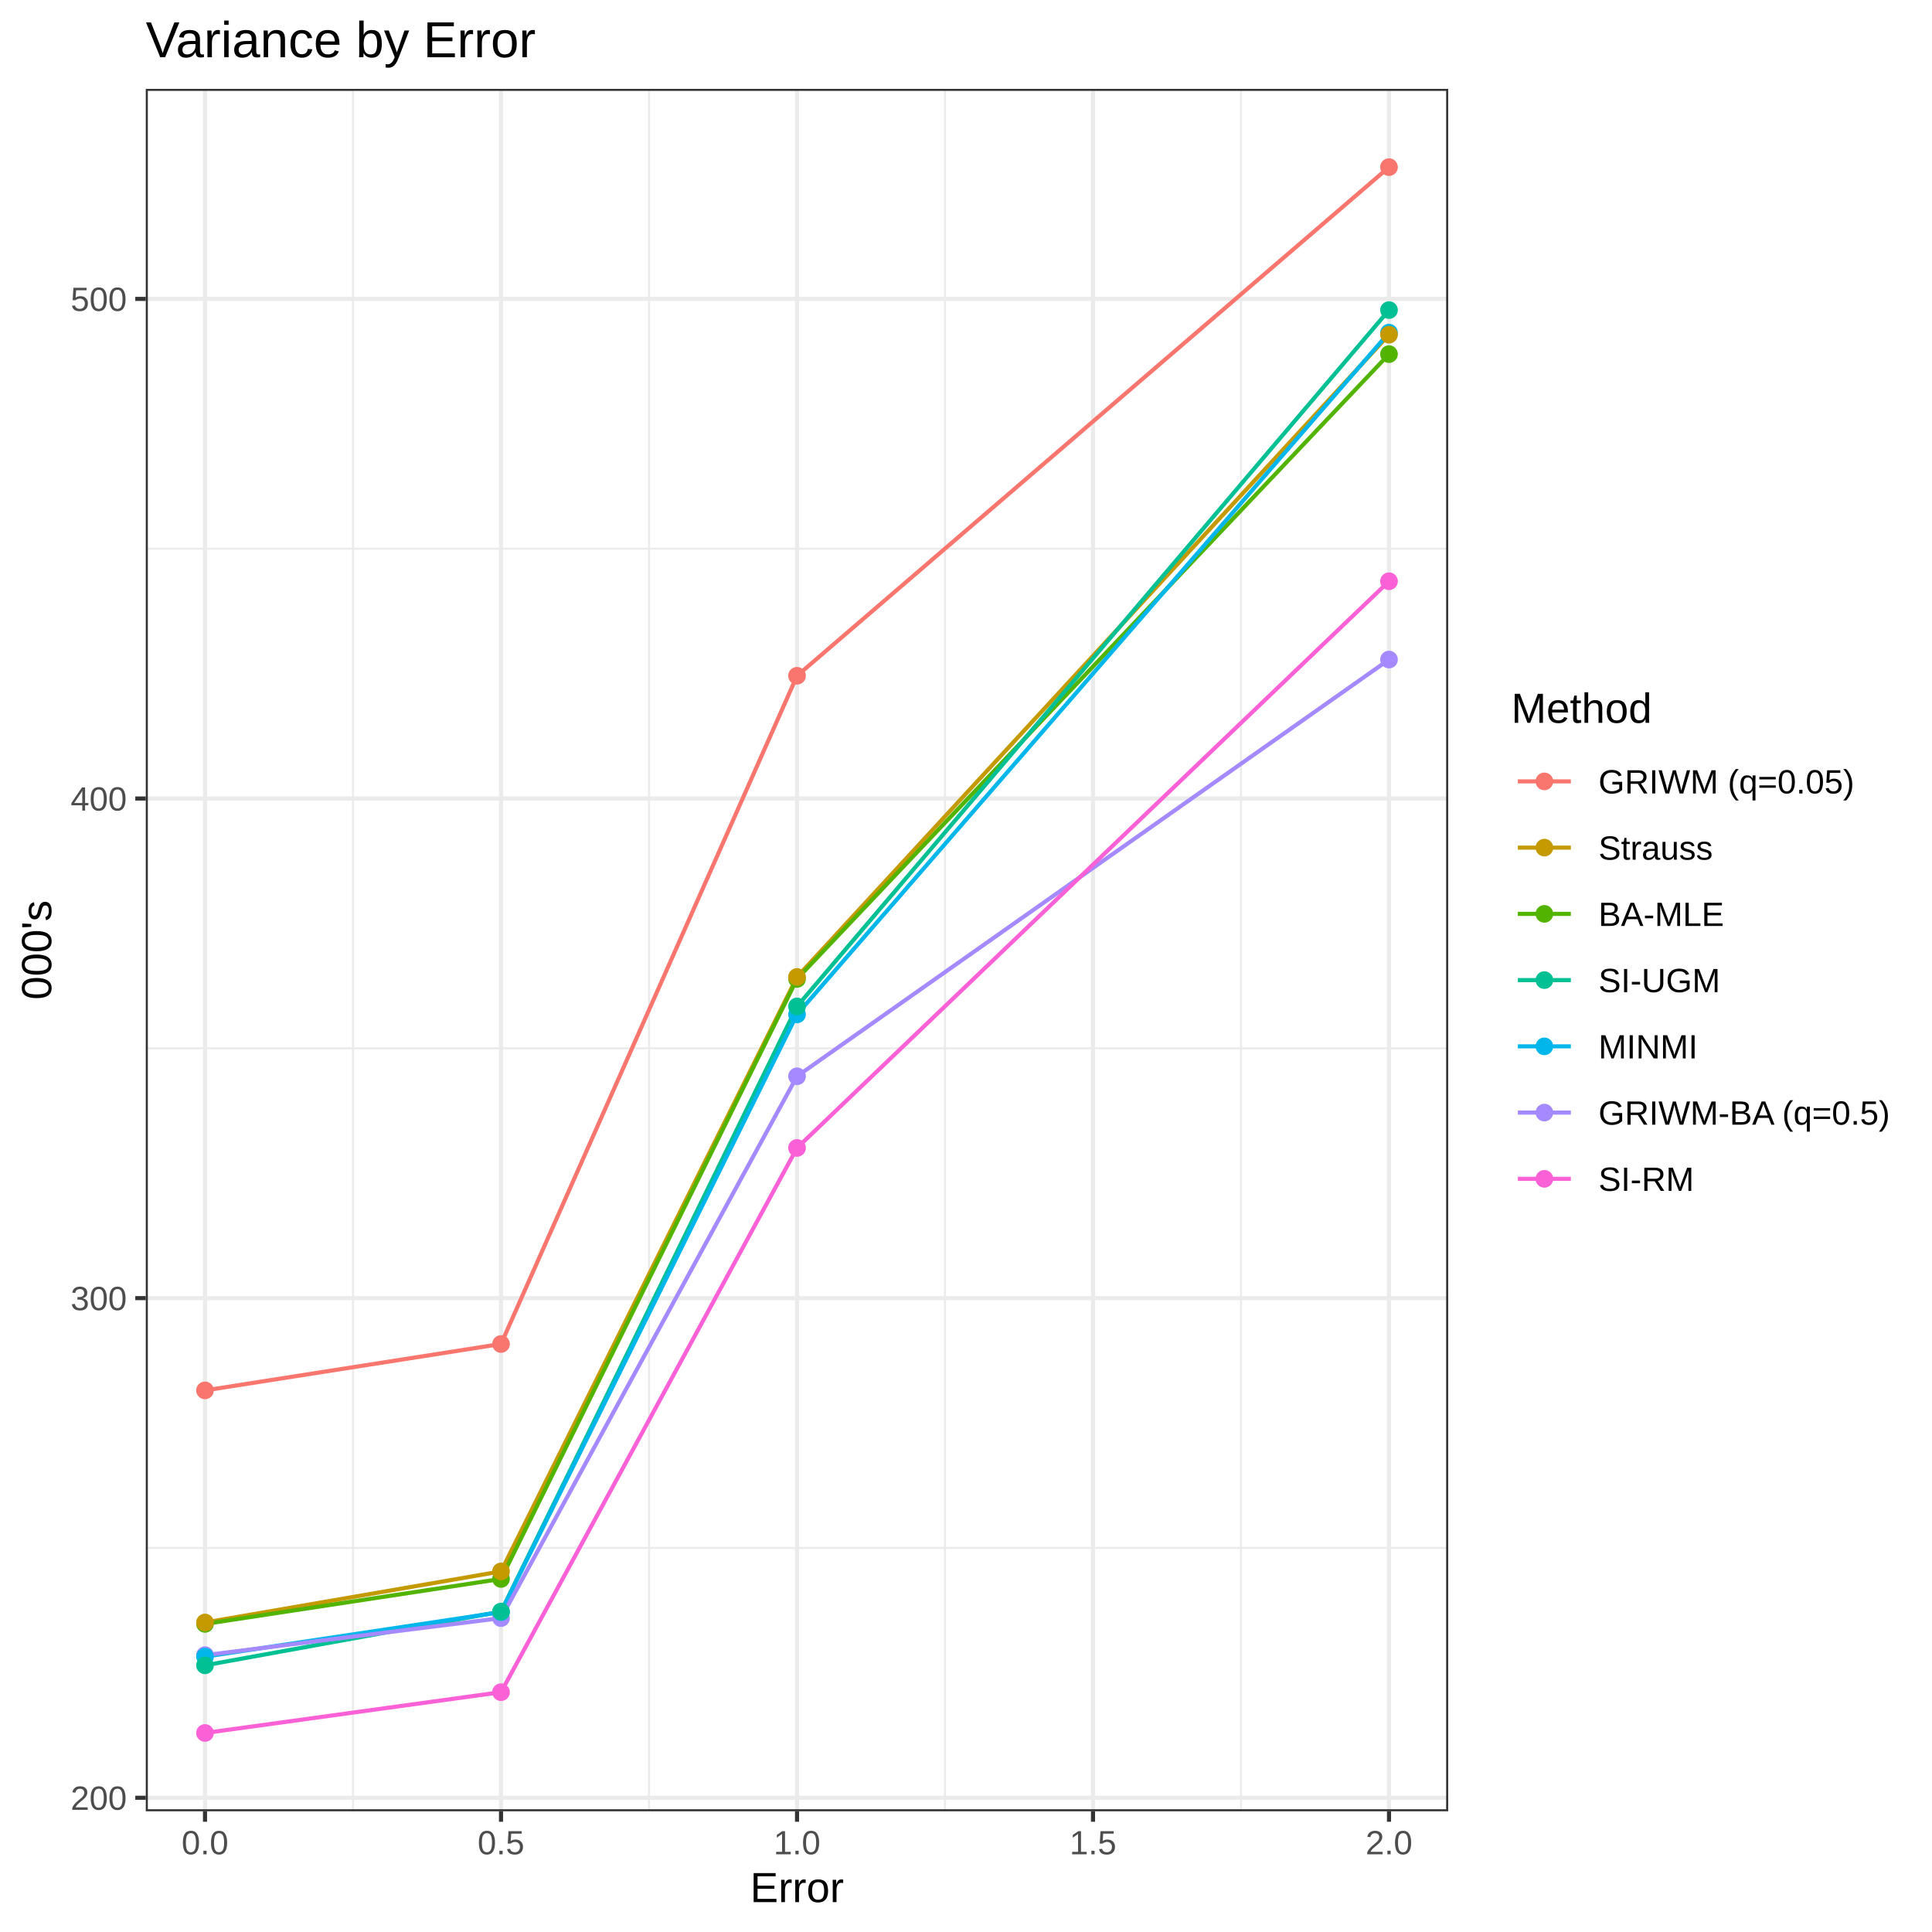
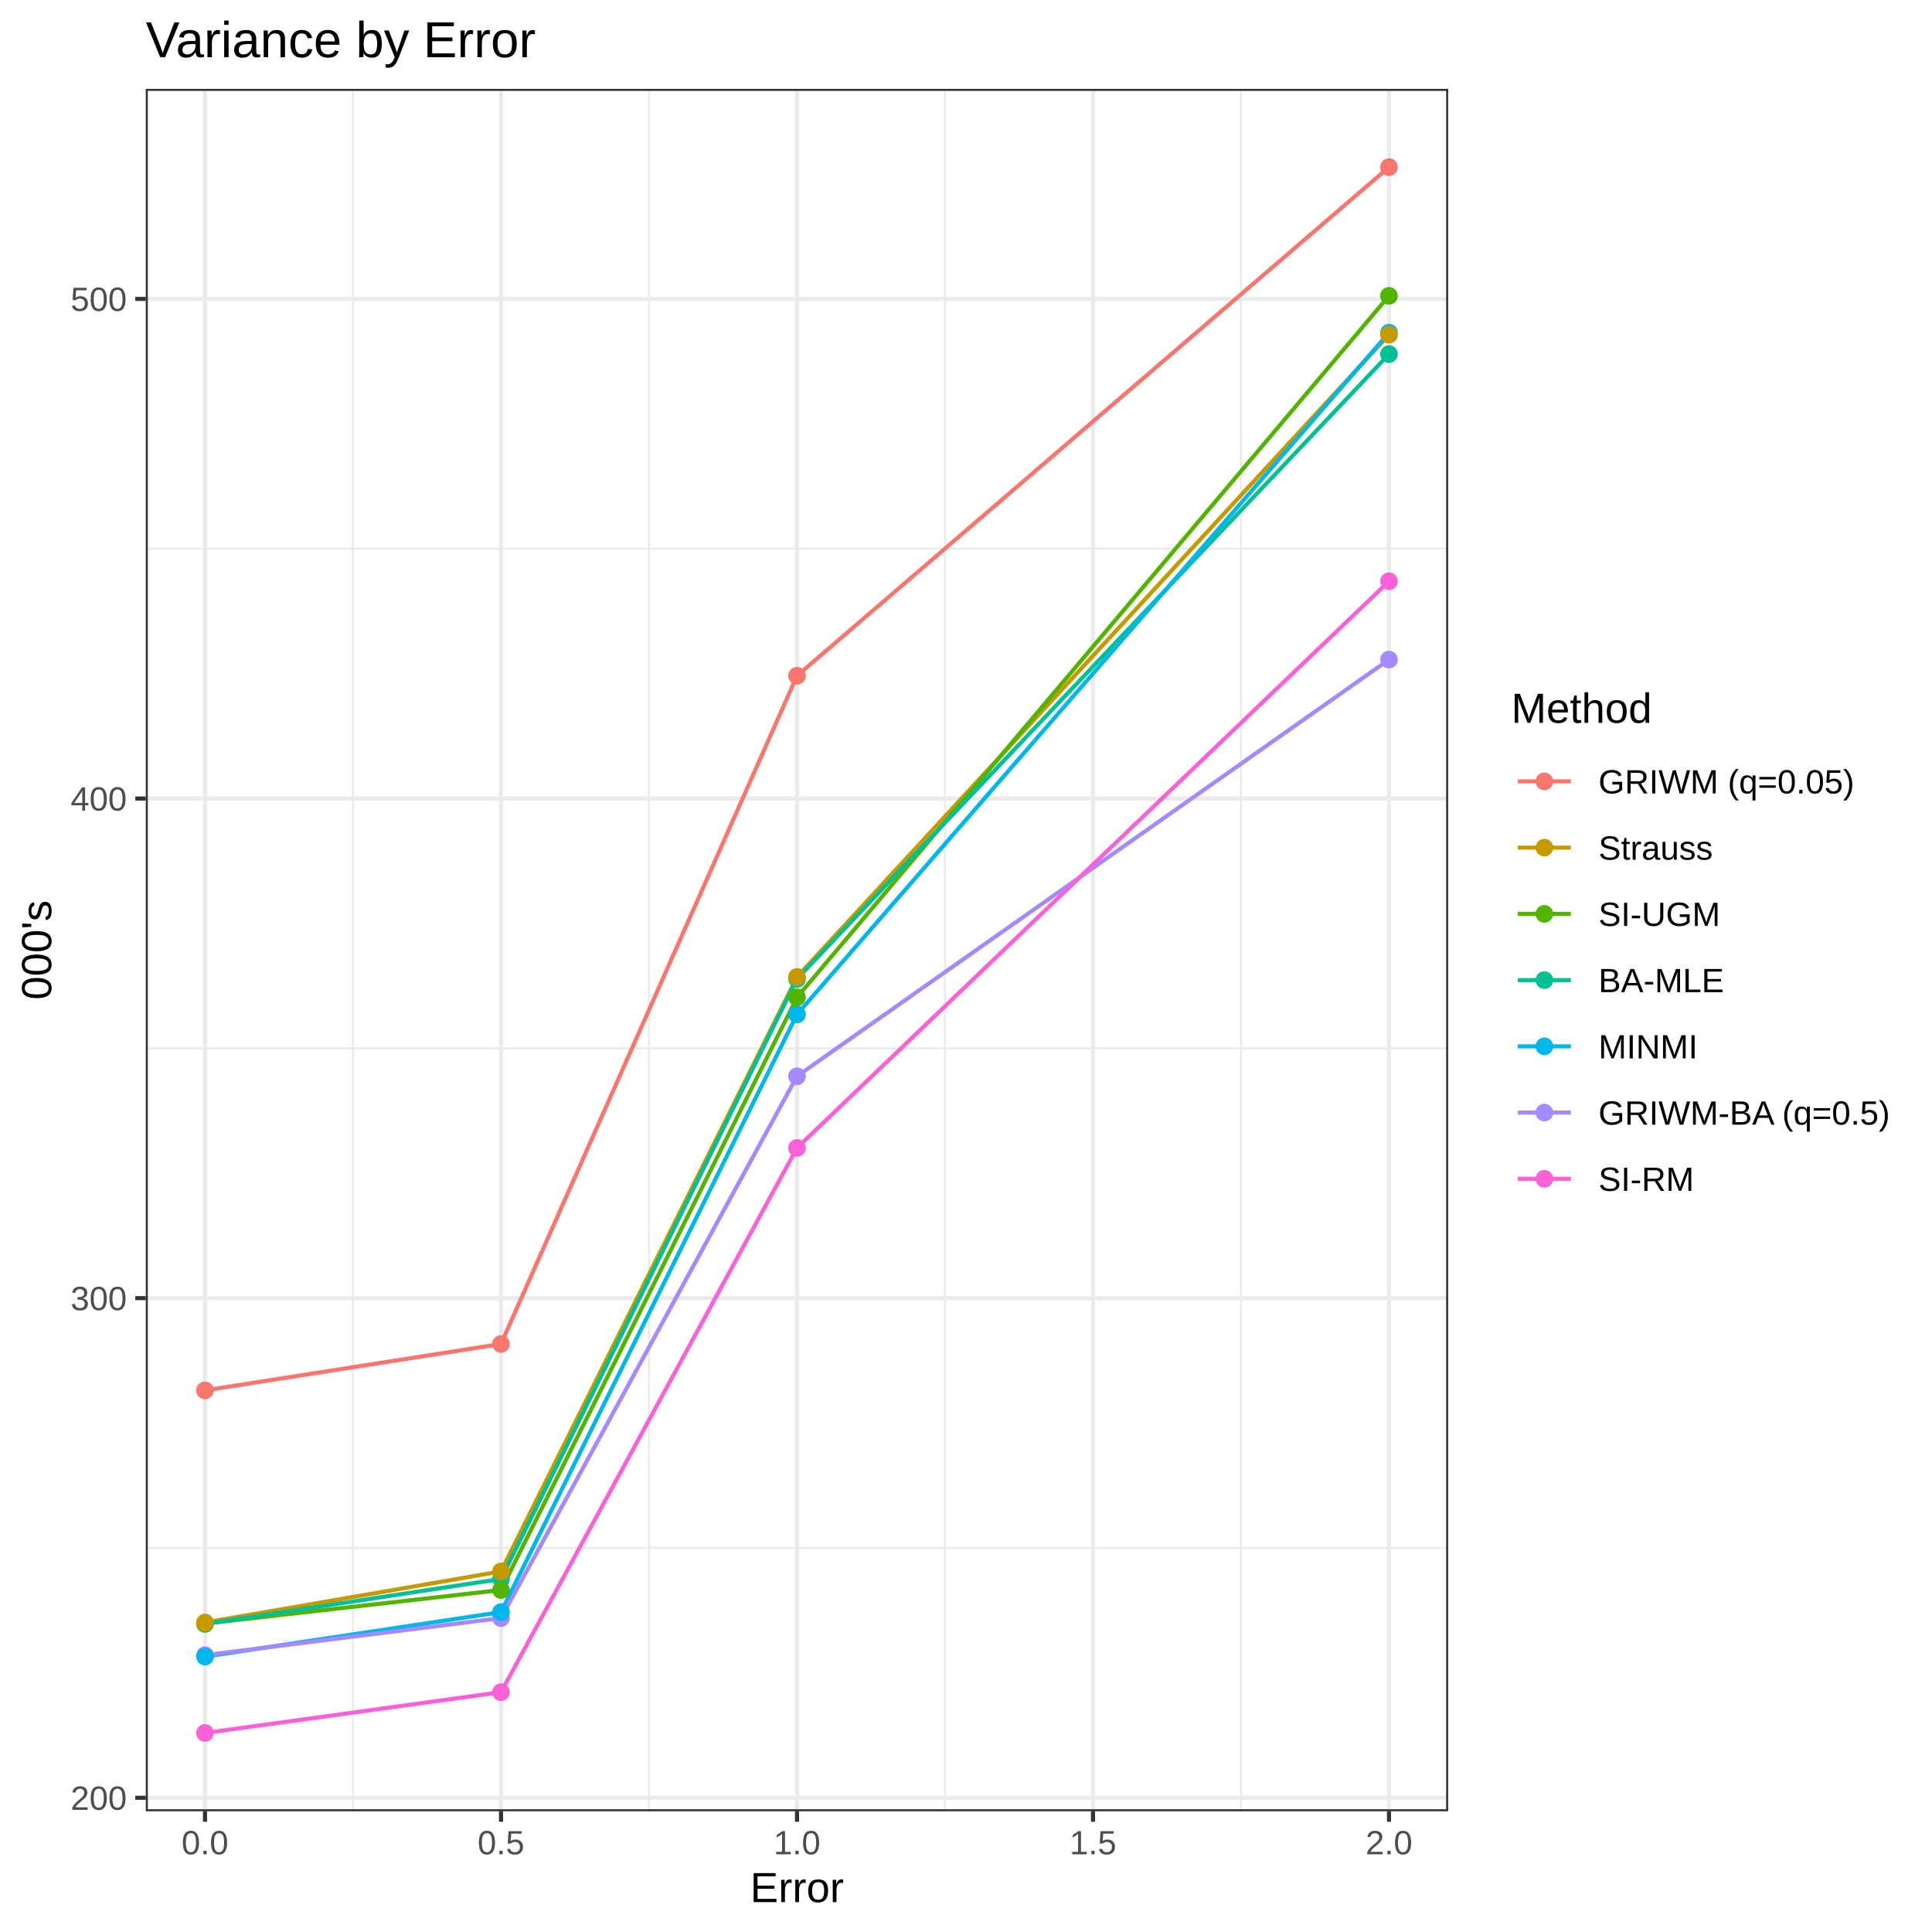
<svg xmlns="http://www.w3.org/2000/svg" class="svglite" width="504.00pt" height="504.00pt" viewBox="0 0 504.00 504.00">
  <defs>
    <style type="text/css">
    .svglite line, .svglite polyline, .svglite polygon, .svglite path, .svglite rect, .svglite circle {
      fill: none;
      stroke: #000000;
      stroke-linecap: round;
      stroke-linejoin: round;
      stroke-miterlimit: 10.00;
    }
    .svglite text {
      white-space: pre;
    }
  </style>
  </defs>
  <rect width="100%" height="100%" style="stroke: none; fill: #FFFFFF;" />
  <defs>
    <clipPath id="cpMC4wMHw1MDQuMDB8MC4wMHw1MDQuMDA=">
      <rect x="0.00" y="0.00" width="504.00" height="504.00" />
    </clipPath>
  </defs>
  <g clip-path="url(#cpMC4wMHw1MDQuMDB8MC4wMHw1MDQuMDA=)">
    <rect x="0.00" y="-0" width="504.00" height="504.00" style="stroke-width: 1.07; stroke: #FFFFFF; fill: #FFFFFF;" />
  </g>
  <defs>
    <clipPath id="cpMzguMDN8Mzc3LjgwfDIzLjE4fDQ3Mi41MA==">
      <rect x="38.03" y="23.18" width="339.76" height="449.33" />
    </clipPath>
  </defs>
  <g clip-path="url(#cpMzguMDN8Mzc3LjgwfDIzLjE4fDQ3Mi41MA==)">
    <rect x="38.03" y="23.18" width="339.76" height="449.33" style="stroke-width: 1.07; stroke: none; fill: #FFFFFF;" />
    <polyline points="38.03,403.81 377.80,403.81 " style="stroke-width: 0.53; stroke: #EBEBEB; stroke-linecap: butt;" />
    <polyline points="38.03,273.48 377.80,273.48 " style="stroke-width: 0.53; stroke: #EBEBEB; stroke-linecap: butt;" />
    <polyline points="38.03,143.14 377.80,143.14 " style="stroke-width: 0.53; stroke: #EBEBEB; stroke-linecap: butt;" />
    <polyline points="92.09,472.50 92.09,23.18 " style="stroke-width: 0.53; stroke: #EBEBEB; stroke-linecap: butt;" />
    <polyline points="169.31,472.50 169.31,23.18 " style="stroke-width: 0.53; stroke: #EBEBEB; stroke-linecap: butt;" />
    <polyline points="246.52,472.50 246.52,23.18 " style="stroke-width: 0.53; stroke: #EBEBEB; stroke-linecap: butt;" />
    <polyline points="323.74,472.50 323.74,23.18 " style="stroke-width: 0.53; stroke: #EBEBEB; stroke-linecap: butt;" />
    <polyline points="38.03,468.98 377.80,468.98 " style="stroke-width: 1.07; stroke: #EBEBEB; stroke-linecap: butt;" />
    <polyline points="38.03,338.64 377.80,338.64 " style="stroke-width: 1.07; stroke: #EBEBEB; stroke-linecap: butt;" />
    <polyline points="38.03,208.31 377.80,208.31 " style="stroke-width: 1.07; stroke: #EBEBEB; stroke-linecap: butt;" />
    <polyline points="38.03,77.97 377.80,77.97 " style="stroke-width: 1.07; stroke: #EBEBEB; stroke-linecap: butt;" />
    <polyline points="53.48,472.50 53.48,23.18 " style="stroke-width: 1.07; stroke: #EBEBEB; stroke-linecap: butt;" />
    <polyline points="130.70,472.50 130.70,23.18 " style="stroke-width: 1.07; stroke: #EBEBEB; stroke-linecap: butt;" />
    <polyline points="207.92,472.50 207.92,23.18 " style="stroke-width: 1.07; stroke: #EBEBEB; stroke-linecap: butt;" />
    <polyline points="285.13,472.50 285.13,23.18 " style="stroke-width: 1.07; stroke: #EBEBEB; stroke-linecap: butt;" />
    <polyline points="362.35,472.50 362.35,23.18 " style="stroke-width: 1.07; stroke: #EBEBEB; stroke-linecap: butt;" />
    <polyline points="53.48,362.71 130.70,350.61 207.92,176.29 362.35,43.60 " style="stroke-width: 1.07; stroke: #F8766D; stroke-linecap: butt;" />
    <polyline points="53.48,423.26 130.70,409.93 207.92,254.86 362.35,87.30 " style="stroke-width: 1.07; stroke: #C49A00; stroke-linecap: butt;" />
-     <polyline points="53.48,423.63 130.70,411.90 207.92,255.37 362.35,92.38 " style="stroke-width: 1.07; stroke: #53B400; stroke-linecap: butt;" />
-     <polyline points="53.48,434.43 130.70,420.41 207.92,262.55 362.35,80.89 " style="stroke-width: 1.07; stroke: #00C094; stroke-linecap: butt;" />
+     <polyline points="53.48,423.54 130.70,414.78 207.92,260.17 362.35,77.17 " style="stroke-width: 1.07; stroke: #53B400; stroke-linecap: butt;" />
+     <polyline points="53.48,423.63 130.70,411.90 207.92,255.37 362.35,92.38 " style="stroke-width: 1.07; stroke: #00C094; stroke-linecap: butt;" />
    <polyline points="53.48,432.16 130.70,420.55 207.92,264.62 362.35,86.78 " style="stroke-width: 1.07; stroke: #00B6EB; stroke-linecap: butt;" />
    <polyline points="53.48,431.78 130.70,422.11 207.92,280.77 362.35,172.06 " style="stroke-width: 1.07; stroke: #A58AFF; stroke-linecap: butt;" />
    <polyline points="53.48,452.08 130.70,441.44 207.92,299.46 362.35,151.63 " style="stroke-width: 1.07; stroke: #FB61D7; stroke-linecap: butt;" />
-     <circle cx="53.48" cy="423.63" r="1.95" style="stroke-width: 0.71; stroke: #53B400; fill: #53B400;" />
+     <circle cx="53.48" cy="423.63" r="1.95" style="stroke-width: 0.71; stroke: #00C094; fill: #00C094;" />
    <circle cx="53.48" cy="431.78" r="1.95" style="stroke-width: 0.71; stroke: #A58AFF; fill: #A58AFF;" />
    <circle cx="53.48" cy="362.71" r="1.95" style="stroke-width: 0.71; stroke: #F8766D; fill: #F8766D;" />
    <circle cx="53.48" cy="432.16" r="1.95" style="stroke-width: 0.71; stroke: #00B6EB; fill: #00B6EB;" />
    <circle cx="53.48" cy="452.08" r="1.95" style="stroke-width: 0.71; stroke: #FB61D7; fill: #FB61D7;" />
-     <circle cx="53.48" cy="434.43" r="1.95" style="stroke-width: 0.71; stroke: #00C094; fill: #00C094;" />
+     <circle cx="53.48" cy="423.54" r="1.95" style="stroke-width: 0.71; stroke: #53B400; fill: #53B400;" />
    <circle cx="53.48" cy="423.26" r="1.95" style="stroke-width: 0.71; stroke: #C49A00; fill: #C49A00;" />
-     <circle cx="130.70" cy="411.90" r="1.95" style="stroke-width: 0.71; stroke: #53B400; fill: #53B400;" />
+     <circle cx="130.70" cy="411.90" r="1.95" style="stroke-width: 0.71; stroke: #00C094; fill: #00C094;" />
    <circle cx="130.70" cy="422.11" r="1.95" style="stroke-width: 0.71; stroke: #A58AFF; fill: #A58AFF;" />
    <circle cx="130.70" cy="350.61" r="1.95" style="stroke-width: 0.71; stroke: #F8766D; fill: #F8766D;" />
    <circle cx="130.70" cy="420.55" r="1.95" style="stroke-width: 0.71; stroke: #00B6EB; fill: #00B6EB;" />
    <circle cx="130.70" cy="441.44" r="1.95" style="stroke-width: 0.71; stroke: #FB61D7; fill: #FB61D7;" />
-     <circle cx="130.70" cy="420.41" r="1.95" style="stroke-width: 0.71; stroke: #00C094; fill: #00C094;" />
+     <circle cx="130.70" cy="414.78" r="1.95" style="stroke-width: 0.71; stroke: #53B400; fill: #53B400;" />
    <circle cx="130.70" cy="409.93" r="1.95" style="stroke-width: 0.71; stroke: #C49A00; fill: #C49A00;" />
-     <circle cx="207.92" cy="255.37" r="1.95" style="stroke-width: 0.71; stroke: #53B400; fill: #53B400;" />
+     <circle cx="207.92" cy="255.37" r="1.95" style="stroke-width: 0.71; stroke: #00C094; fill: #00C094;" />
    <circle cx="207.92" cy="280.77" r="1.95" style="stroke-width: 0.71; stroke: #A58AFF; fill: #A58AFF;" />
    <circle cx="207.92" cy="176.29" r="1.95" style="stroke-width: 0.71; stroke: #F8766D; fill: #F8766D;" />
    <circle cx="207.92" cy="264.62" r="1.95" style="stroke-width: 0.71; stroke: #00B6EB; fill: #00B6EB;" />
    <circle cx="207.92" cy="299.46" r="1.95" style="stroke-width: 0.71; stroke: #FB61D7; fill: #FB61D7;" />
-     <circle cx="207.92" cy="262.55" r="1.95" style="stroke-width: 0.71; stroke: #00C094; fill: #00C094;" />
+     <circle cx="207.92" cy="260.17" r="1.95" style="stroke-width: 0.71; stroke: #53B400; fill: #53B400;" />
    <circle cx="207.92" cy="254.86" r="1.95" style="stroke-width: 0.71; stroke: #C49A00; fill: #C49A00;" />
-     <circle cx="362.35" cy="92.38" r="1.95" style="stroke-width: 0.71; stroke: #53B400; fill: #53B400;" />
+     <circle cx="362.35" cy="92.38" r="1.95" style="stroke-width: 0.71; stroke: #00C094; fill: #00C094;" />
    <circle cx="362.35" cy="172.06" r="1.95" style="stroke-width: 0.71; stroke: #A58AFF; fill: #A58AFF;" />
    <circle cx="362.35" cy="43.60" r="1.95" style="stroke-width: 0.71; stroke: #F8766D; fill: #F8766D;" />
    <circle cx="362.35" cy="86.78" r="1.95" style="stroke-width: 0.71; stroke: #00B6EB; fill: #00B6EB;" />
    <circle cx="362.35" cy="151.63" r="1.95" style="stroke-width: 0.71; stroke: #FB61D7; fill: #FB61D7;" />
-     <circle cx="362.35" cy="80.89" r="1.95" style="stroke-width: 0.71; stroke: #00C094; fill: #00C094;" />
+     <circle cx="362.35" cy="77.17" r="1.95" style="stroke-width: 0.71; stroke: #53B400; fill: #53B400;" />
    <circle cx="362.35" cy="87.30" r="1.95" style="stroke-width: 0.71; stroke: #C49A00; fill: #C49A00;" />
    <rect x="38.03" y="23.18" width="339.76" height="449.33" style="stroke-width: 1.07; stroke: #333333;" />
  </g>
  <g clip-path="url(#cpMC4wMHw1MDQuMDB8MC4wMHw1MDQuMDA=)">
    <text x="33.10" y="472.13" text-anchor="end" style="font-size: 8.80px;fill: #4D4D4D; font-family: &quot;Arial&quot;;" textLength="14.69px" lengthAdjust="spacingAndGlyphs">200</text>
    <text x="33.10" y="341.79" text-anchor="end" style="font-size: 8.80px;fill: #4D4D4D; font-family: &quot;Arial&quot;;" textLength="14.69px" lengthAdjust="spacingAndGlyphs">300</text>
    <text x="33.10" y="211.46" text-anchor="end" style="font-size: 8.80px;fill: #4D4D4D; font-family: &quot;Arial&quot;;" textLength="14.69px" lengthAdjust="spacingAndGlyphs">400</text>
    <text x="33.10" y="81.12" text-anchor="end" style="font-size: 8.80px;fill: #4D4D4D; font-family: &quot;Arial&quot;;" textLength="14.69px" lengthAdjust="spacingAndGlyphs">500</text>
    <polyline points="35.29,468.98 38.03,468.98 " style="stroke-width: 1.07; stroke: #333333; stroke-linecap: butt;" />
    <polyline points="35.29,338.64 38.03,338.64 " style="stroke-width: 1.07; stroke: #333333; stroke-linecap: butt;" />
    <polyline points="35.29,208.31 38.03,208.31 " style="stroke-width: 1.07; stroke: #333333; stroke-linecap: butt;" />
    <polyline points="35.29,77.97 38.03,77.97 " style="stroke-width: 1.07; stroke: #333333; stroke-linecap: butt;" />
    <polyline points="53.48,475.24 53.48,472.50 " style="stroke-width: 1.07; stroke: #333333; stroke-linecap: butt;" />
    <polyline points="130.70,475.24 130.70,472.50 " style="stroke-width: 1.07; stroke: #333333; stroke-linecap: butt;" />
    <polyline points="207.92,475.24 207.92,472.50 " style="stroke-width: 1.07; stroke: #333333; stroke-linecap: butt;" />
    <polyline points="285.13,475.24 285.13,472.50 " style="stroke-width: 1.07; stroke: #333333; stroke-linecap: butt;" />
    <polyline points="362.35,475.24 362.35,472.50 " style="stroke-width: 1.07; stroke: #333333; stroke-linecap: butt;" />
    <text x="53.48" y="483.74" text-anchor="middle" style="font-size: 8.80px;fill: #4D4D4D; font-family: &quot;Arial&quot;;" textLength="12.24px" lengthAdjust="spacingAndGlyphs">0.0</text>
    <text x="130.70" y="483.74" text-anchor="middle" style="font-size: 8.80px;fill: #4D4D4D; font-family: &quot;Arial&quot;;" textLength="12.24px" lengthAdjust="spacingAndGlyphs">0.5</text>
    <text x="207.92" y="483.74" text-anchor="middle" style="font-size: 8.80px;fill: #4D4D4D; font-family: &quot;Arial&quot;;" textLength="12.24px" lengthAdjust="spacingAndGlyphs">1.0</text>
    <text x="285.13" y="483.74" text-anchor="middle" style="font-size: 8.80px;fill: #4D4D4D; font-family: &quot;Arial&quot;;" textLength="12.24px" lengthAdjust="spacingAndGlyphs">1.5</text>
    <text x="362.35" y="483.74" text-anchor="middle" style="font-size: 8.80px;fill: #4D4D4D; font-family: &quot;Arial&quot;;" textLength="12.24px" lengthAdjust="spacingAndGlyphs">2.0</text>
    <text x="207.92" y="496.20" text-anchor="middle" style="font-size: 11.00px; font-family: &quot;Arial&quot;;" textLength="24.45px" lengthAdjust="spacingAndGlyphs">Error</text>
    <text transform="translate(13.36,247.84) rotate(-90)" text-anchor="middle" style="font-size: 11.00px; font-family: &quot;Arial&quot;;" textLength="25.96px" lengthAdjust="spacingAndGlyphs">000's</text>
    <rect x="388.76" y="174.04" width="109.76" height="147.59" style="stroke-width: 1.07; stroke: none; fill: #FFFFFF;" />
    <text x="394.24" y="188.56" style="font-size: 11.00px; font-family: &quot;Arial&quot;;" textLength="36.71px" lengthAdjust="spacingAndGlyphs">Method</text>
    <rect x="394.24" y="195.20" width="17.28" height="17.28" style="stroke-width: 1.07; stroke: none; fill: #FFFFFF;" />
    <line x1="395.96" y1="203.84" x2="409.79" y2="203.84" style="stroke-width: 1.07; stroke: #F8766D; stroke-linecap: butt;" />
    <circle cx="402.88" cy="203.84" r="1.95" style="stroke-width: 0.71; stroke: #F8766D; fill: #F8766D;" />
    <rect x="394.24" y="212.48" width="17.28" height="17.28" style="stroke-width: 1.07; stroke: none; fill: #FFFFFF;" />
    <line x1="395.96" y1="221.12" x2="409.79" y2="221.12" style="stroke-width: 1.07; stroke: #C49A00; stroke-linecap: butt;" />
    <circle cx="402.88" cy="221.12" r="1.95" style="stroke-width: 0.71; stroke: #C49A00; fill: #C49A00;" />
    <rect x="394.24" y="229.76" width="17.28" height="17.28" style="stroke-width: 1.07; stroke: none; fill: #FFFFFF;" />
    <line x1="395.96" y1="238.40" x2="409.79" y2="238.40" style="stroke-width: 1.07; stroke: #53B400; stroke-linecap: butt;" />
    <circle cx="402.88" cy="238.40" r="1.95" style="stroke-width: 0.71; stroke: #53B400; fill: #53B400;" />
    <rect x="394.24" y="247.04" width="17.28" height="17.28" style="stroke-width: 1.07; stroke: none; fill: #FFFFFF;" />
    <line x1="395.96" y1="255.68" x2="409.79" y2="255.68" style="stroke-width: 1.07; stroke: #00C094; stroke-linecap: butt;" />
    <circle cx="402.88" cy="255.68" r="1.95" style="stroke-width: 0.71; stroke: #00C094; fill: #00C094;" />
    <rect x="394.24" y="264.32" width="17.28" height="17.28" style="stroke-width: 1.07; stroke: none; fill: #FFFFFF;" />
    <line x1="395.96" y1="272.96" x2="409.79" y2="272.96" style="stroke-width: 1.07; stroke: #00B6EB; stroke-linecap: butt;" />
    <circle cx="402.88" cy="272.96" r="1.95" style="stroke-width: 0.71; stroke: #00B6EB; fill: #00B6EB;" />
    <rect x="394.24" y="281.60" width="17.28" height="17.28" style="stroke-width: 1.07; stroke: none; fill: #FFFFFF;" />
    <line x1="395.96" y1="290.24" x2="409.79" y2="290.24" style="stroke-width: 1.07; stroke: #A58AFF; stroke-linecap: butt;" />
    <circle cx="402.88" cy="290.24" r="1.95" style="stroke-width: 0.71; stroke: #A58AFF; fill: #A58AFF;" />
    <rect x="394.24" y="298.88" width="17.28" height="17.28" style="stroke-width: 1.07; stroke: none; fill: #FFFFFF;" />
    <line x1="395.96" y1="307.52" x2="409.79" y2="307.52" style="stroke-width: 1.07; stroke: #FB61D7; stroke-linecap: butt;" />
    <circle cx="402.88" cy="307.52" r="1.95" style="stroke-width: 0.71; stroke: #FB61D7; fill: #FB61D7;" />
    <text x="416.99" y="206.99" style="font-size: 8.80px; font-family: &quot;Arial&quot;;" textLength="66.76px" lengthAdjust="spacingAndGlyphs">GRIWM (q=0.05)</text>
    <text x="416.99" y="224.27" style="font-size: 8.80px; font-family: &quot;Arial&quot;;" textLength="29.84px" lengthAdjust="spacingAndGlyphs">Strauss</text>
-     <text x="416.99" y="241.55" style="font-size: 8.80px; font-family: &quot;Arial&quot;;" textLength="32.76px" lengthAdjust="spacingAndGlyphs">BA-MLE</text>
-     <text x="416.99" y="258.83" style="font-size: 8.80px; font-family: &quot;Arial&quot;;" textLength="31.77px" lengthAdjust="spacingAndGlyphs">SI-UGM</text>
+     <text x="416.99" y="241.55" style="font-size: 8.80px; font-family: &quot;Arial&quot;;" textLength="31.77px" lengthAdjust="spacingAndGlyphs">SI-UGM</text>
+     <text x="416.99" y="258.83" style="font-size: 8.80px; font-family: &quot;Arial&quot;;" textLength="32.76px" lengthAdjust="spacingAndGlyphs">BA-MLE</text>
    <text x="416.99" y="276.11" style="font-size: 8.80px; font-family: &quot;Arial&quot;;" textLength="25.91px" lengthAdjust="spacingAndGlyphs">MINMI</text>
    <text x="416.99" y="293.39" style="font-size: 8.80px; font-family: &quot;Arial&quot;;" textLength="76.05px" lengthAdjust="spacingAndGlyphs">GRIWM-BA (q=0.5)</text>
    <text x="416.99" y="310.67" style="font-size: 8.80px; font-family: &quot;Arial&quot;;" textLength="24.93px" lengthAdjust="spacingAndGlyphs">SI-RM</text>
    <text x="38.03" y="14.93" style="font-size: 13.20px; font-family: &quot;Arial&quot;;" textLength="101.66px" lengthAdjust="spacingAndGlyphs">Variance by Error</text>
  </g>
</svg>
